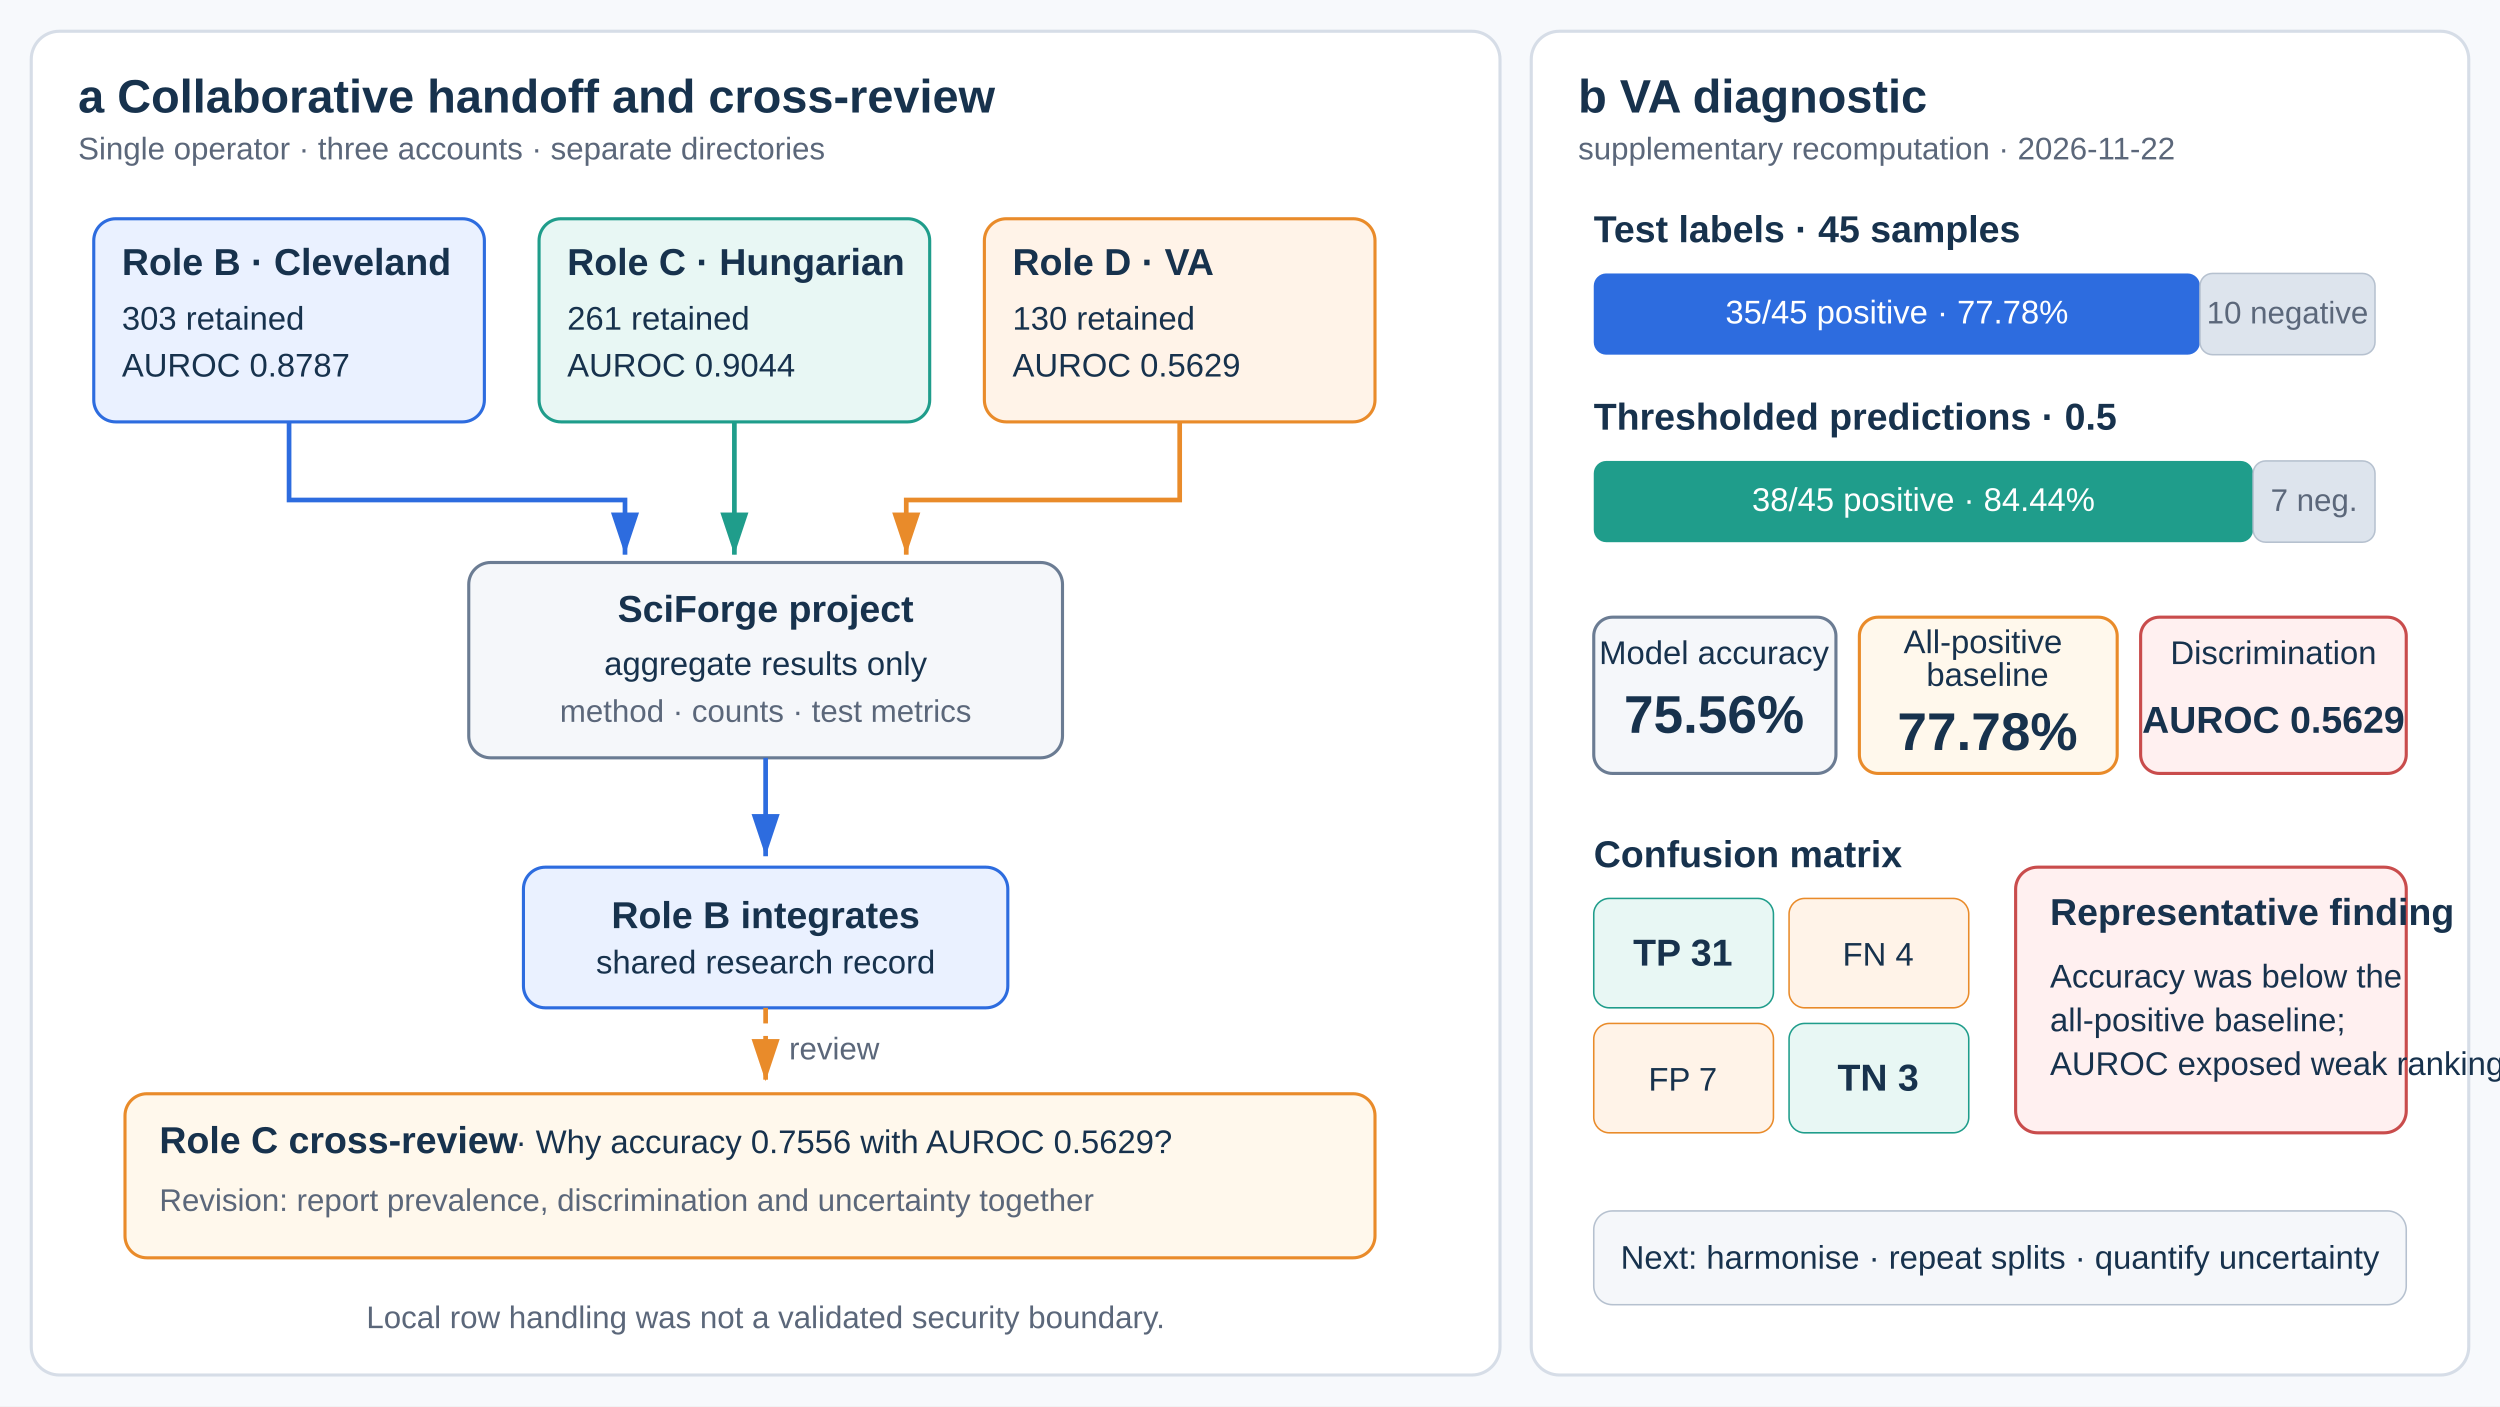
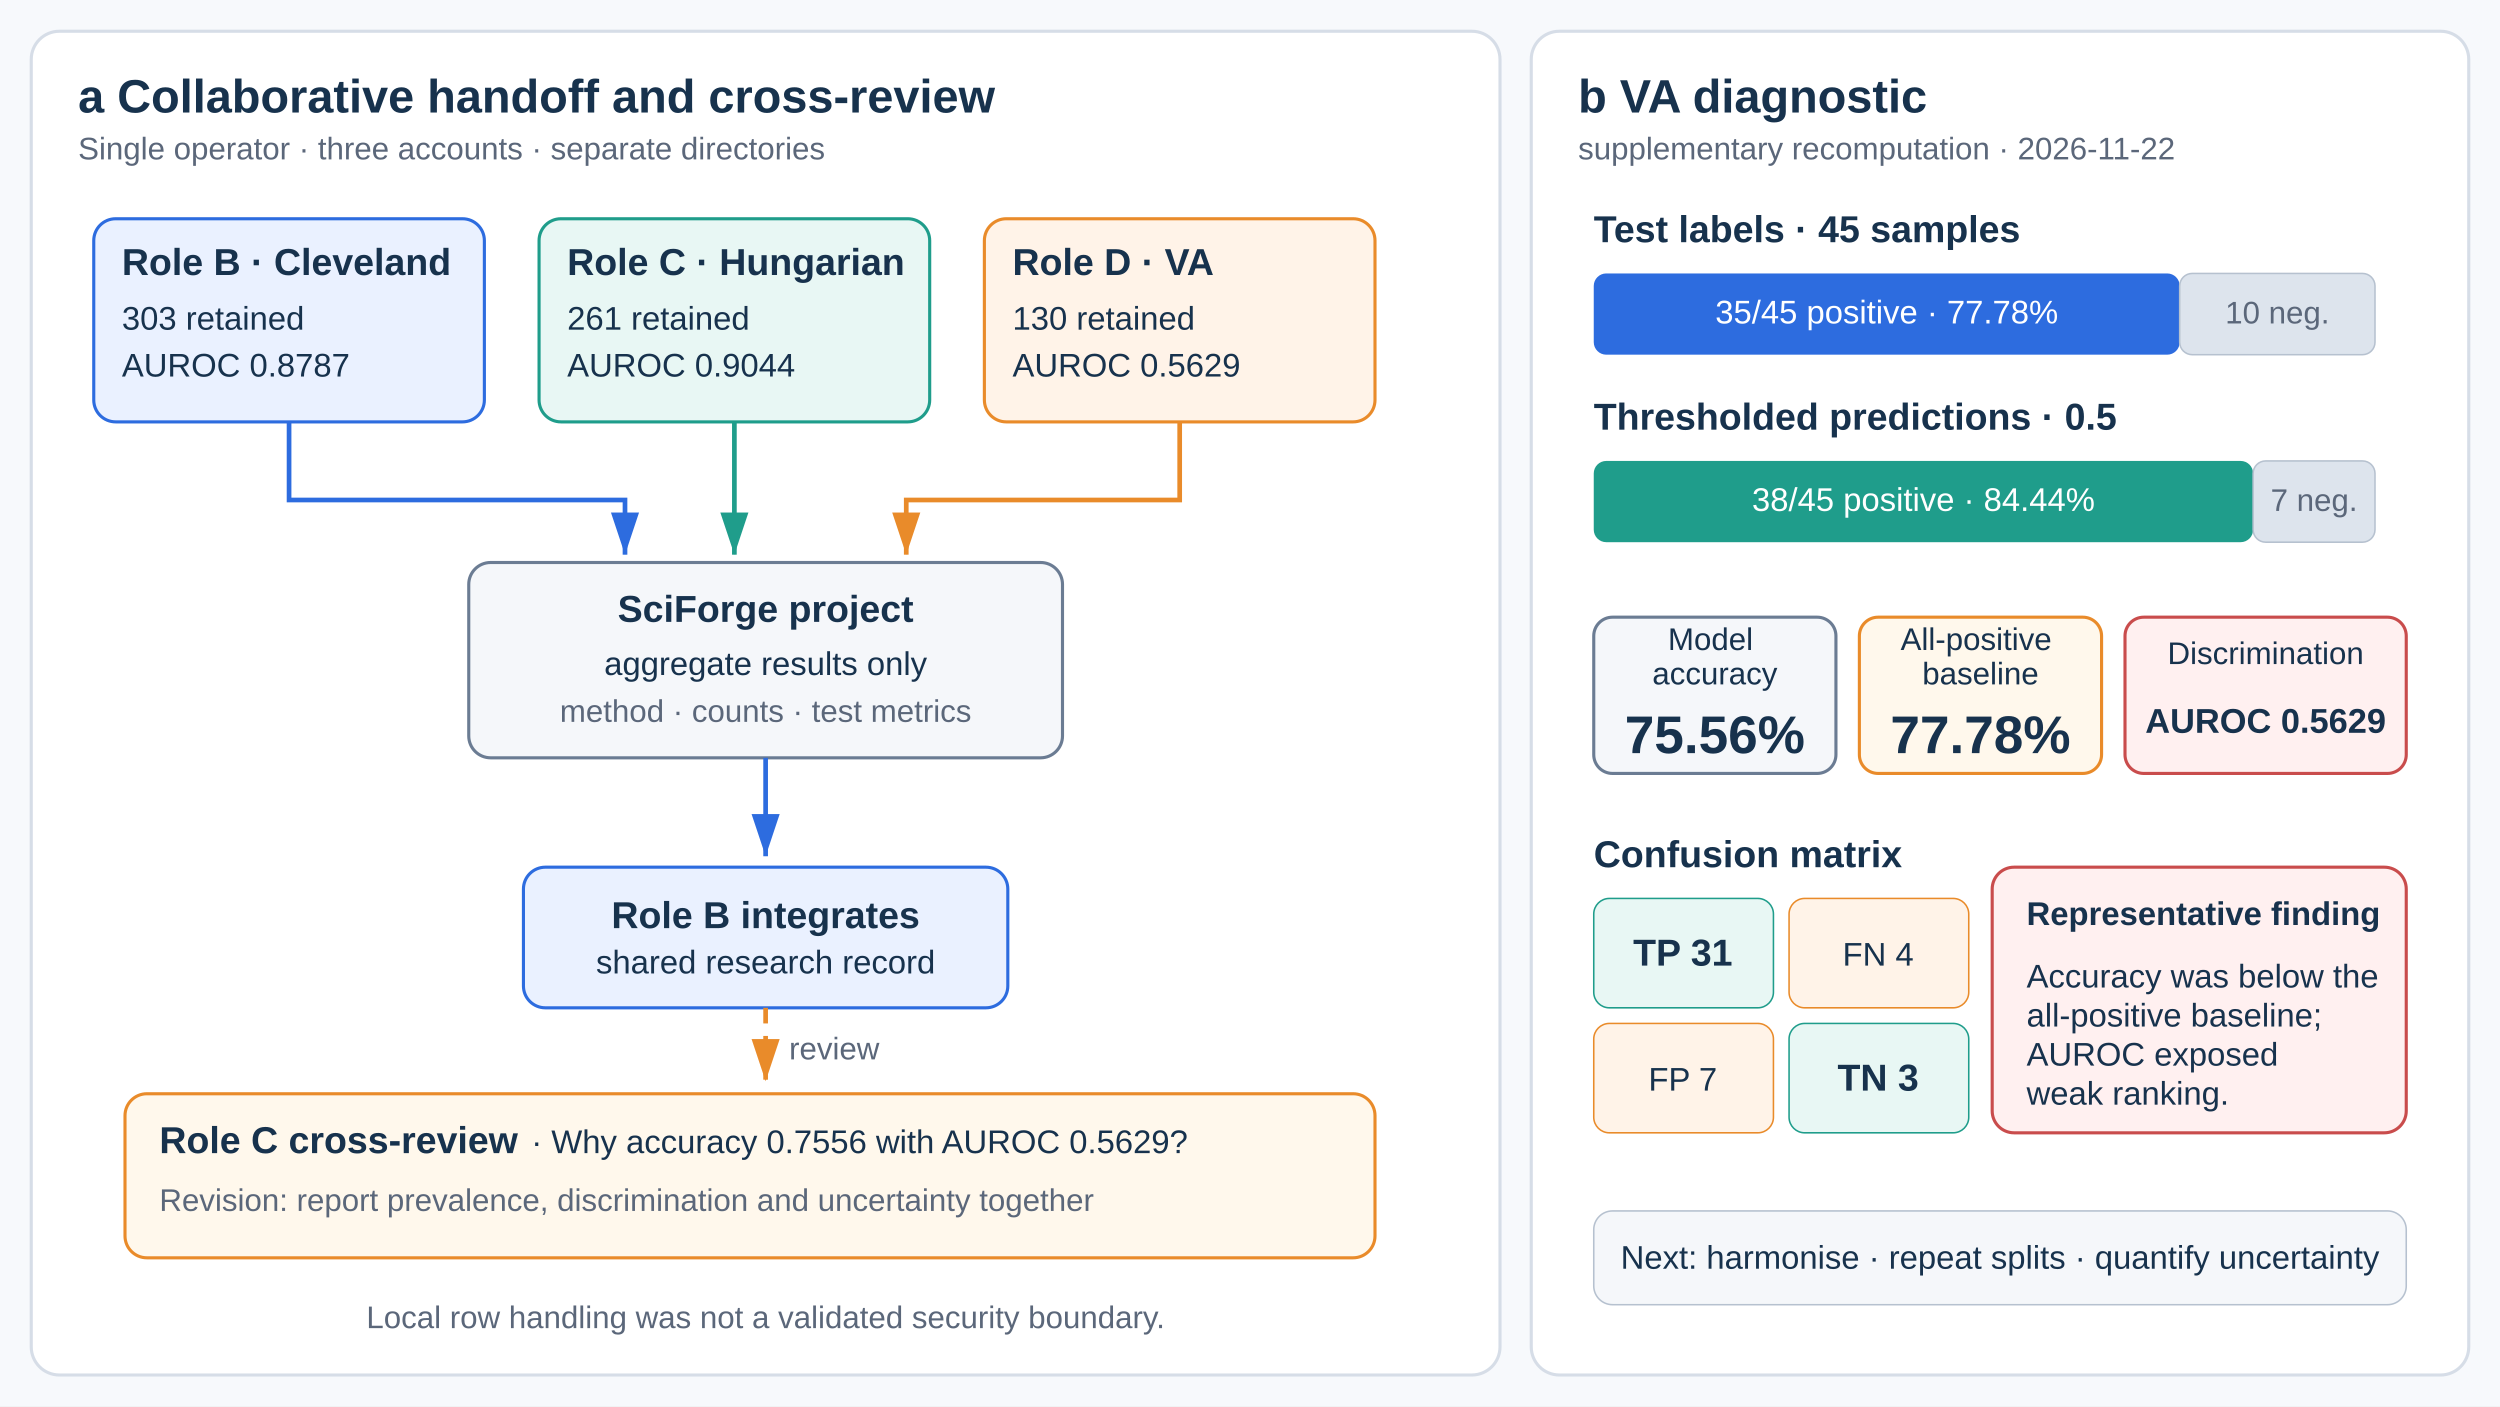
<svg xmlns="http://www.w3.org/2000/svg" width="1600" height="900" viewBox="0 0 1600 900" role="img" aria-labelledby="title desc">
  <defs>
    <style>
-       .title{font:700 30px Arial,Helvetica,sans-serif;fill:#17324D}.sub{font:20px Arial,Helvetica,sans-serif;fill:#5B677A}.h{font:700 24px Arial,Helvetica,sans-serif;fill:#17324D}.body{font:21px Arial,Helvetica,sans-serif;fill:#17324D}.small{font:20px Arial,Helvetica,sans-serif;fill:#5B677A}.white{fill:#fff}.metric{font:700 34px Arial,Helvetica,sans-serif;fill:#17324D}.center{text-anchor:middle}.left{text-anchor:start}
+       .title{font:700 30px Arial,Helvetica,sans-serif;fill:#17324D}.sub{font:20px Arial,Helvetica,sans-serif;fill:#5B677A}.h{font:700 24px Arial,Helvetica,sans-serif;fill:#17324D}.body{font:21px Arial,Helvetica,sans-serif;fill:#17324D}.small{font:20px Arial,Helvetica,sans-serif;fill:#5B677A}.card-label{font:20px Arial,Helvetica,sans-serif;fill:#17324D}.finding-title{font:700 21px Arial,Helvetica,sans-serif;fill:#17324D}.white{fill:#fff}.metric{font:700 34px Arial,Helvetica,sans-serif;fill:#17324D}.auroc-value{font:700 22px Arial,Helvetica,sans-serif;fill:#17324D}.center{text-anchor:middle}.left{text-anchor:start}
    </style>
    <marker id="arrow-blue" markerWidth="10" markerHeight="10" refX="9" refY="3" orient="auto" markerUnits="strokeWidth">
      <path d="M0,0 L0,6 L9,3 z" fill="#2D6CDF" />
    </marker>
    <marker id="arrow-teal" markerWidth="10" markerHeight="10" refX="9" refY="3" orient="auto" markerUnits="strokeWidth">
      <path d="M0,0 L0,6 L9,3 z" fill="#1F9D8B" />
    </marker>
    <marker id="arrow-orange" markerWidth="10" markerHeight="10" refX="9" refY="3" orient="auto" markerUnits="strokeWidth">
      <path d="M0,0 L0,6 L9,3 z" fill="#E98B2A" />
    </marker>
  </defs>
  <rect width="1600" height="900" fill="#F7F9FC" />
  <rect x="20" y="20" width="940" height="860" rx="18" fill="#fff" stroke="#D6DDE7" stroke-width="2" />
  <rect x="980" y="20" width="600" height="860" rx="18" fill="#fff" stroke="#D6DDE7" stroke-width="2" />
  <text x="50" y="72" class="title">a  Collaborative handoff and cross-review</text>
  <text x="50" y="102" class="sub">Single operator · three accounts · separate directories</text>
  <rect x="60" y="140" width="250" height="130" rx="14" fill="#EAF1FF" stroke="#2D6CDF" stroke-width="2" />
  <text x="78" y="176" class="h">Role B · Cleveland</text>
  <text x="78" y="211" class="body">303 retained</text>
  <text x="78" y="241" class="body">AUROC 0.8787</text>
  <rect x="345" y="140" width="250" height="130" rx="14" fill="#E8F7F4" stroke="#1F9D8B" stroke-width="2" />
  <text x="363" y="176" class="h">Role C · Hungarian</text>
  <text x="363" y="211" class="body">261 retained</text>
  <text x="363" y="241" class="body">AUROC 0.9044</text>
  <rect x="630" y="140" width="250" height="130" rx="14" fill="#FFF3E8" stroke="#E98B2A" stroke-width="2" />
  <text x="648" y="176" class="h">Role D · VA</text>
  <text x="648" y="211" class="body">130 retained</text>
  <text x="648" y="241" class="body">AUROC 0.5629</text>
  <path d="M185 270 V320 H400 V355" fill="none" stroke="#2D6CDF" stroke-width="3" marker-end="url(#arrow-blue)" />
  <path d="M470 270 V355" fill="none" stroke="#1F9D8B" stroke-width="3" marker-end="url(#arrow-teal)" />
  <path d="M755 270 V320 H580 V355" fill="none" stroke="#E98B2A" stroke-width="3" marker-end="url(#arrow-orange)" />
  <rect x="300" y="360" width="380" height="125" rx="14" fill="#F5F7FA" stroke="#6B7C93" stroke-width="2" />
  <text x="490" y="398" class="h center">SciForge project</text>
  <text x="490" y="432" class="body center">aggregate results only</text>
  <text x="490" y="462" class="small center">method · counts · test metrics</text>
  <path d="M490 485 V548" fill="none" stroke="#2D6CDF" stroke-width="3" marker-end="url(#arrow-blue)" />
  <rect x="335" y="555" width="310" height="90" rx="14" fill="#EAF1FF" stroke="#2D6CDF" stroke-width="2" />
  <text x="490" y="594" class="h center">Role B integrates</text>
  <text x="490" y="623" class="body center">shared research record</text>
  <path d="M490 645 V692" fill="none" stroke="#E98B2A" stroke-width="3" stroke-dasharray="10 8" marker-end="url(#arrow-orange)" />
  <text x="505" y="678" class="small">review</text>
  <rect x="80" y="700" width="800" height="105" rx="14" fill="#FFF8EC" stroke="#E98B2A" stroke-width="2" />
  <text x="102" y="738" class="h">Role C cross-review</text>
-   <text x="330" y="738" class="body">· Why accuracy 0.7556 with AUROC 0.5629?</text>
+   <text x="340" y="738" class="body">· Why accuracy 0.7556 with AUROC 0.5629?</text>
  <text x="102" y="775" class="small">Revision: report prevalence, discrimination and uncertainty together</text>
  <text x="490" y="850" class="small center" font-style="italic">Local row handling was not a validated security boundary.</text>
  <text x="1010" y="72" class="title">b  VA diagnostic</text>
  <text x="1010" y="102" class="sub">supplementary recomputation · 2026-11-22</text>
  <text x="1020" y="155" class="h">Test labels · 45 samples</text>
-   <rect x="1020" y="175" width="388" height="52" rx="8" fill="#2D6CDF" />
-   <rect x="1408" y="175" width="112" height="52" rx="8" fill="#DDE4ED" stroke="#B6C1CF" />
-   <text x="1214" y="207" class="body white center">35/45 positive · 77.78%</text>
-   <text x="1464" y="207" class="small center" fill="#17324D">10 negative</text>
+   <rect x="1020" y="175" width="375" height="52" rx="8" fill="#2D6CDF" />
+   <rect x="1395" y="175" width="125" height="52" rx="8" fill="#DDE4ED" stroke="#B6C1CF" />
+   <text x="1207.5" y="207" class="body white center">35/45 positive · 77.78%</text>
+   <text x="1457.5" y="207" class="small center" fill="#17324D">10 neg.</text>
  <text x="1020" y="275" class="h">Thresholded predictions · 0.5</text>
  <rect x="1020" y="295" width="422" height="52" rx="8" fill="#1F9D8B" />
  <rect x="1442" y="295" width="78" height="52" rx="8" fill="#DDE4ED" stroke="#B6C1CF" />
  <text x="1231" y="327" class="body white center">38/45 positive · 84.44%</text>
  <text x="1481" y="327" class="small center" fill="#17324D">7 neg.</text>
  <rect x="1020" y="395" width="155" height="100" rx="12" fill="#F5F7FA" stroke="#6B7C93" stroke-width="2" />
-   <text x="1097" y="425" class="body center">Model accuracy</text>
-   <text x="1097" y="469" class="metric center">75.56%</text>
-   <rect x="1190" y="395" width="165" height="100" rx="12" fill="#FFF8EC" stroke="#E98B2A" stroke-width="2" />
-   <text x="1272" y="418" class="body center">
-     <tspan x="1272">All-positive</tspan>
-     <tspan x="1272" dy="21">baseline</tspan>
+   <text x="1097.5" y="416" class="card-label center">
+     <tspan x="1097.5">Model</tspan>
+     <tspan x="1097.5" dy="22">accuracy</tspan>
  </text>
-   <text x="1272" y="480" class="metric center">77.78%</text>
-   <rect x="1370" y="395" width="170" height="100" rx="12" fill="#FFF0F0" stroke="#C94C4C" stroke-width="2" />
-   <text x="1455" y="425" class="body center">Discrimination</text>
-   <text x="1455" y="469" class="h center">AUROC 0.5629</text>
+   <text x="1097.5" y="482" class="metric center">75.56%</text>
+   <rect x="1190" y="395" width="155" height="100" rx="12" fill="#FFF8EC" stroke="#E98B2A" stroke-width="2" />
+   <text x="1267.5" y="416" class="card-label center">
+     <tspan x="1267.5">All-positive</tspan>
+     <tspan x="1267.5" dy="22">baseline</tspan>
+   </text>
+   <text x="1267.5" y="482" class="metric center">77.78%</text>
+   <rect x="1360" y="395" width="180" height="100" rx="12" fill="#FFF0F0" stroke="#C94C4C" stroke-width="2" />
+   <text x="1450" y="425" class="card-label center">Discrimination</text>
+   <text x="1450" y="469" class="auroc-value center">AUROC 0.5629</text>
  <text x="1020" y="555" class="h">Confusion matrix</text>
  <rect x="1020" y="575" width="115" height="70" rx="10" fill="#E8F7F4" stroke="#1F9D8B" />
  <rect x="1145" y="575" width="115" height="70" rx="10" fill="#FFF3E8" stroke="#E98B2A" />
  <rect x="1020" y="655" width="115" height="70" rx="10" fill="#FFF3E8" stroke="#E98B2A" />
  <rect x="1145" y="655" width="115" height="70" rx="10" fill="#E8F7F4" stroke="#1F9D8B" />
  <text x="1077" y="618" class="h center">TP 31</text>
  <text x="1202" y="618" class="body center">FN 4</text>
  <text x="1077" y="698" class="body center">FP 7</text>
  <text x="1202" y="698" class="h center">TN 3</text>
-   <rect x="1290" y="555" width="250" height="170" rx="14" fill="#FFF0F0" stroke="#C94C4C" stroke-width="2" />
-   <text x="1312" y="592" class="h">Representative finding</text>
-   <text x="1312" y="632" class="body">
-     <tspan x="1312" dy="0">Accuracy was below the</tspan>
-     <tspan x="1312" dy="28">all-positive baseline;</tspan>
-     <tspan x="1312" dy="28">AUROC exposed weak ranking.</tspan>
+   <rect x="1275" y="555" width="265" height="170" rx="14" fill="#FFF0F0" stroke="#C94C4C" stroke-width="2" />
+   <text x="1297" y="592" class="finding-title">Representative finding</text>
+   <text x="1297" y="632" class="body">
+     <tspan x="1297" dy="0">Accuracy was below the</tspan>
+     <tspan x="1297" dy="25">all-positive baseline;</tspan>
+     <tspan x="1297" dy="25">AUROC exposed</tspan>
+     <tspan x="1297" dy="25">weak ranking.</tspan>
  </text>
  <rect x="1020" y="775" width="520" height="60" rx="12" fill="#F5F7FA" stroke="#B6C1CF" />
  <text x="1280" y="812" class="body center">Next: harmonise · repeat splits · quantify uncertainty</text>
</svg>
